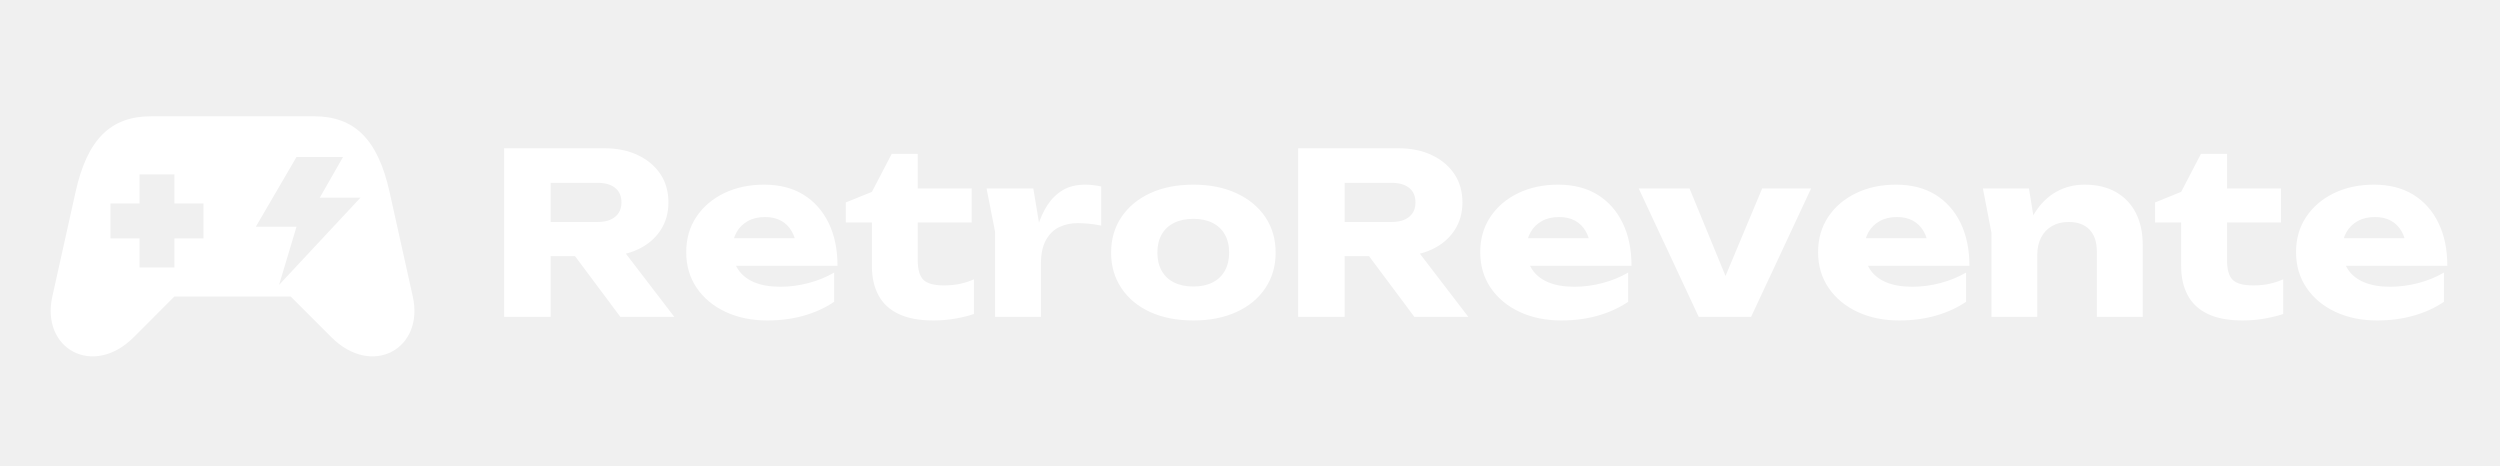
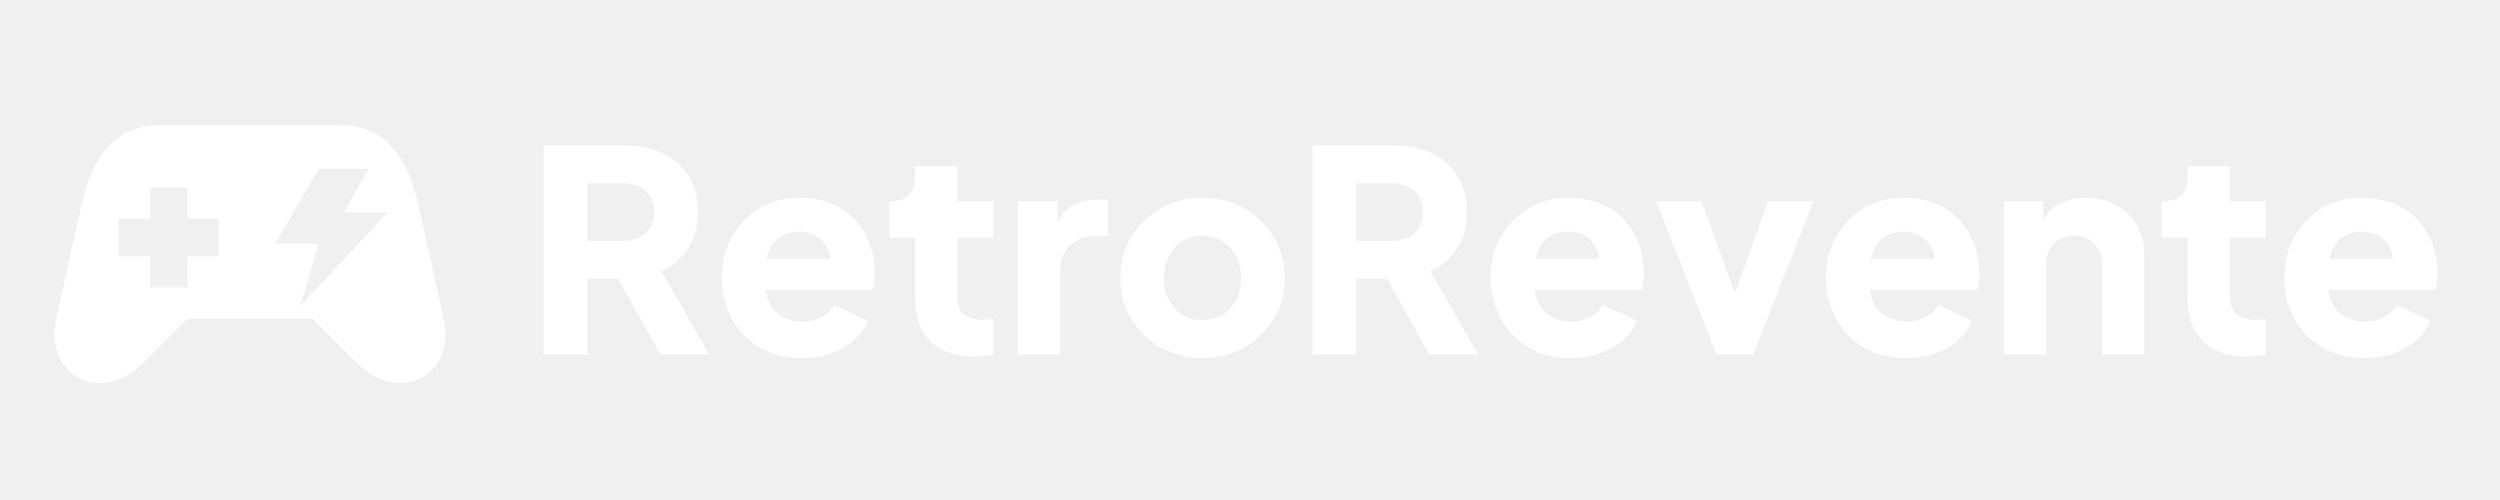
- <svg xmlns="http://www.w3.org/2000/svg" width="430" height="80" viewBox="0 0 430 80">
+ <svg xmlns="http://www.w3.org/2000/svg" width="400" height="80" viewBox="0 0 400 80">
  <path fill="#FFFFFF" fill-rule="evenodd" d="M 26 20 L 54 20 C 61 20 65 24 67 33 L 71 51 C 73 60 64 65 57 58 L 50 51 L 30 51 L 23 58 C 16 65 7 60 9 51 L 13 33 C 15 24 19 20 26 20 Z M 24 30 L 30 30 L 30 35 L 35 35 L 35 41 L 30 41 L 30 46 L 24 46 L 24 41 L 19 41 L 19 35 L 24 35 Z M 51 27 L 59 27 L 55 34 L 62 34 L 48 49 L 51 39 L 44 39 Z" />
-   <path fill="#FFFFFF" d="M92.24 38.18H102.79Q104.73 38.18 105.81 37.29Q106.89 36.4 106.89 34.82Q106.89 33.19 105.81 32.32Q104.73 31.45 102.79 31.45H91.11L94.71 27.63V54.5H86.71V25.5H103.91Q107.24 25.5 109.71 26.68Q112.19 27.86 113.58 29.93Q114.97 32 114.97 34.82Q114.97 37.56 113.58 39.65Q112.19 41.74 109.71 42.9Q107.24 44.06 103.91 44.06H92.24ZM96.57 40.93H105.58L115.98 54.5H106.7ZM131.99 55.12Q127.96 55.12 124.81 53.65Q121.66 52.18 119.84 49.53Q118.03 46.88 118.03 43.36Q118.03 39.92 119.77 37.31Q121.51 34.7 124.54 33.23Q127.58 31.76 131.41 31.76Q135.39 31.76 138.19 33.48Q140.99 35.21 142.52 38.34Q144.05 41.47 144.05 45.72H124.41V40.97H139.6L137.01 42.63Q136.86 40.93 136.16 39.75Q135.47 38.57 134.32 37.95Q133.18 37.33 131.6 37.33Q129.86 37.33 128.62 38.03Q127.38 38.72 126.69 39.94Q125.99 41.16 125.99 42.78Q125.99 44.87 126.94 46.32Q127.89 47.77 129.72 48.55Q131.56 49.32 134.23 49.32Q136.66 49.32 139.08 48.68Q141.5 48.04 143.47 46.88V51.91Q141.19 53.46 138.27 54.29Q135.35 55.12 131.99 55.12ZM145.48 38.26V34.82L149.97 33L153.37 26.47H157.85V32.42H167.13V38.26H157.85V44.76Q157.85 47.15 158.82 48.12Q159.79 49.09 162.34 49.09Q163.96 49.09 165.22 48.8Q166.48 48.51 167.52 48.04V54Q166.36 54.42 164.47 54.77Q162.57 55.12 160.56 55.12Q156.89 55.12 154.55 54Q152.21 52.88 151.09 50.77Q149.97 48.66 149.97 45.84V38.26ZM169.69 32.42H177.73L179.04 40.31V54.5H171.15V39.85ZM189.41 32.07V38.8Q188.25 38.57 187.22 38.47Q186.2 38.38 185.35 38.38Q183.64 38.38 182.21 39.05Q180.78 39.73 179.91 41.28Q179.04 42.82 179.04 45.41L177.53 43.56Q177.84 41.16 178.46 39.05Q179.08 36.95 180.14 35.3Q181.21 33.66 182.79 32.71Q184.38 31.76 186.66 31.76Q187.32 31.76 188.01 31.84Q188.71 31.92 189.41 32.07ZM205.26 55.12Q201.01 55.12 197.83 53.67Q194.66 52.22 192.89 49.57Q191.11 46.92 191.11 43.48Q191.11 39.96 192.89 37.33Q194.66 34.7 197.83 33.23Q201.01 31.76 205.26 31.76Q209.47 31.76 212.66 33.23Q215.85 34.7 217.63 37.33Q219.41 39.96 219.41 43.48Q219.41 46.92 217.63 49.57Q215.85 52.22 212.66 53.67Q209.47 55.12 205.26 55.12ZM205.26 49.28Q207.19 49.28 208.56 48.58Q209.94 47.89 210.67 46.57Q211.41 45.26 211.41 43.48Q211.41 41.62 210.67 40.33Q209.94 39.03 208.56 38.34Q207.19 37.64 205.26 37.64Q203.33 37.64 201.93 38.34Q200.54 39.03 199.81 40.33Q199.07 41.62 199.07 43.44Q199.07 45.26 199.81 46.57Q200.54 47.89 201.93 48.58Q203.33 49.28 205.26 49.28ZM228.81 38.18H239.36Q241.3 38.18 242.38 37.29Q243.46 36.4 243.46 34.82Q243.46 33.19 242.38 32.32Q241.3 31.45 239.36 31.45H227.69L231.28 27.63V54.5H223.28V25.5H240.48Q243.81 25.5 246.28 26.68Q248.76 27.86 250.15 29.93Q251.54 32 251.54 34.82Q251.54 37.56 250.15 39.65Q248.76 41.74 246.28 42.9Q243.81 44.06 240.48 44.06H228.81ZM233.14 40.93H242.15L252.55 54.5H243.27ZM268.56 55.12Q264.53 55.12 261.38 53.65Q258.23 52.18 256.41 49.53Q254.6 46.88 254.6 43.36Q254.6 39.92 256.34 37.31Q258.08 34.7 261.11 33.23Q264.15 31.76 267.98 31.76Q271.96 31.76 274.76 33.48Q277.57 35.21 279.09 38.34Q280.62 41.47 280.62 45.72H260.98V40.97H276.17L273.58 42.63Q273.43 40.93 272.73 39.75Q272.04 38.57 270.9 37.95Q269.75 37.33 268.17 37.33Q266.43 37.33 265.19 38.03Q263.95 38.72 263.26 39.94Q262.56 41.16 262.56 42.78Q262.56 44.87 263.51 46.32Q264.46 47.77 266.29 48.55Q268.13 49.32 270.8 49.32Q273.23 49.32 275.65 48.68Q278.07 48.04 280.04 46.88V51.91Q277.76 53.46 274.84 54.29Q271.92 55.12 268.56 55.12ZM298.14 50.75 295.43 50.71 303.09 32.42H311.51L301.19 54.5H292.18L281.86 32.42H290.6ZM326.67 55.12Q322.65 55.12 319.5 53.65Q316.35 52.18 314.53 49.53Q312.71 46.88 312.71 43.36Q312.71 39.92 314.45 37.31Q316.19 34.7 319.23 33.23Q322.26 31.76 326.09 31.76Q330.07 31.76 332.88 33.48Q335.68 35.21 337.21 38.34Q338.74 41.47 338.74 45.72H319.09V40.97H334.29L331.7 42.63Q331.54 40.93 330.85 39.75Q330.15 38.57 329.01 37.95Q327.87 37.33 326.29 37.33Q324.55 37.33 323.31 38.03Q322.07 38.72 321.37 39.94Q320.68 41.16 320.68 42.78Q320.68 44.87 321.63 46.32Q322.57 47.77 324.41 48.55Q326.25 49.32 328.91 49.32Q331.35 49.32 333.77 48.68Q336.18 48.04 338.16 46.88V51.91Q335.87 53.46 332.96 54.29Q330.04 55.12 326.67 55.12ZM341.06 32.42H348.98L350.41 41.24V54.5H342.53V40.04ZM358.53 31.76Q361.7 31.76 363.95 33.04Q366.19 34.32 367.37 36.64Q368.55 38.96 368.55 42.13V54.5H360.66V43.29Q360.66 40.81 359.4 39.5Q358.15 38.18 355.79 38.18Q354.16 38.18 352.95 38.88Q351.73 39.57 351.07 40.85Q350.41 42.13 350.41 43.87L347.98 42.59Q348.44 39.07 349.95 36.66Q351.46 34.24 353.66 33Q355.87 31.76 358.53 31.76ZM370.67 38.26V34.82L375.16 33L378.56 26.47H383.05V32.42H392.33V38.26H383.05V44.76Q383.05 47.15 384.01 48.12Q384.98 49.09 387.53 49.09Q389.16 49.09 390.41 48.8Q391.67 48.51 392.71 48.04V54Q391.55 54.42 389.66 54.77Q387.77 55.12 385.75 55.12Q382.08 55.12 379.74 54Q377.4 52.88 376.28 50.77Q375.16 48.66 375.16 45.84V38.26ZM408.88 55.12Q404.86 55.12 401.7 53.65Q398.55 52.18 396.74 49.53Q394.92 46.88 394.92 43.36Q394.92 39.92 396.66 37.31Q398.4 34.7 401.43 33.23Q404.47 31.76 408.3 31.76Q412.28 31.76 415.08 33.48Q417.89 35.21 419.41 38.34Q420.94 41.47 420.94 45.72H401.3V40.97H416.49L413.9 42.63Q413.75 40.93 413.05 39.75Q412.36 38.57 411.22 37.95Q410.08 37.33 408.49 37.33Q406.75 37.33 405.51 38.03Q404.28 38.72 403.58 39.94Q402.88 41.16 402.88 42.78Q402.88 44.87 403.83 46.32Q404.78 47.77 406.62 48.55Q408.45 49.32 411.12 49.32Q413.56 49.32 415.97 48.68Q418.39 48.04 420.36 46.88V51.91Q418.08 53.46 415.16 54.29Q412.24 55.12 408.88 55.12Z" />
+   <path fill="#FFFFFF" d="M86.97 56.75V23.25H99.78Q103.25 23.25 105.92 24.46Q108.6 25.68 110.13 28.06Q111.65 30.44 111.65 33.95Q111.65 37.37 110.08 39.78Q108.51 42.18 105.85 43.39L113.5 56.75H105.67L97.4 41.96L101.9 44.61H93.94V56.75ZM93.94 38.54H99.83Q101.31 38.54 102.39 37.95Q103.47 37.37 104.08 36.34Q104.68 35.3 104.68 33.95Q104.68 32.56 104.08 31.52Q103.47 30.49 102.39 29.91Q101.31 29.32 99.83 29.32H93.94ZM128.29 57.29Q124.38 57.29 121.5 55.56Q118.62 53.83 117.05 50.9Q115.48 47.98 115.48 44.43Q115.48 40.74 117.12 37.86Q118.76 34.99 121.55 33.32Q124.33 31.66 127.84 31.66Q130.77 31.66 133.01 32.58Q135.26 33.5 136.81 35.17Q138.36 36.83 139.17 39.01Q139.98 41.19 139.98 43.75Q139.98 44.47 139.92 45.17Q139.85 45.87 139.67 46.36H121.28V41.42H135.85L132.65 43.75Q133.1 41.82 132.61 40.31Q132.11 38.81 130.88 37.93Q129.64 37.05 127.84 37.05Q126.09 37.05 124.83 37.91Q123.57 38.76 122.94 40.43Q122.31 42.09 122.45 44.47Q122.27 46.54 122.94 48.12Q123.62 49.69 125.01 50.57Q126.4 51.44 128.38 51.44Q130.18 51.44 131.46 50.72Q132.74 50.01 133.46 48.75L138.86 51.31Q138.14 53.11 136.59 54.46Q135.04 55.81 132.92 56.55Q130.81 57.29 128.29 57.29ZM155.77 57.02Q151.31 57.02 148.86 54.61Q146.41 52.21 146.41 47.89V38.04H142.28V32.2H142.5Q144.39 32.2 145.4 31.25Q146.41 30.31 146.41 28.42V26.62H153.16V32.2H158.91V38.04H153.16V47.44Q153.16 48.7 153.61 49.53Q154.06 50.36 155 50.77Q155.95 51.17 157.34 51.17Q157.66 51.17 158.06 51.13Q158.46 51.08 158.91 51.04V56.75Q158.24 56.84 157.39 56.93Q156.53 57.02 155.77 57.02ZM162.87 56.75V32.2H169.17V38.09L168.72 37.23Q169.53 34.13 171.39 33.03Q173.26 31.93 175.82 31.93H177.26V37.77H175.15Q172.67 37.77 171.14 39.28Q169.62 40.79 169.62 43.53V56.75ZM192.41 57.29Q188.77 57.29 185.78 55.63Q182.79 53.96 181.02 51.06Q179.24 48.16 179.24 44.47Q179.24 40.74 181.02 37.86Q182.79 34.99 185.78 33.32Q188.77 31.66 192.41 31.66Q196.06 31.66 199.02 33.32Q201.99 34.99 203.77 37.86Q205.54 40.74 205.54 44.47Q205.54 48.16 203.77 51.06Q201.99 53.96 199.02 55.63Q196.06 57.29 192.41 57.29ZM192.41 51.22Q194.26 51.22 195.63 50.36Q197 49.51 197.79 47.98Q198.57 46.45 198.57 44.47Q198.57 42.5 197.79 40.99Q197 39.48 195.63 38.61Q194.26 37.73 192.41 37.73Q190.57 37.73 189.18 38.61Q187.78 39.48 187 40.99Q186.21 42.5 186.21 44.47Q186.21 46.45 187 47.98Q187.78 49.51 189.18 50.36Q190.57 51.22 192.41 51.22ZM210 56.75V23.25H222.81Q226.27 23.25 228.95 24.46Q231.62 25.68 233.15 28.06Q234.68 30.44 234.68 33.95Q234.68 37.37 233.11 39.78Q231.53 42.18 228.88 43.39L236.53 56.75H228.7L220.43 41.96L224.92 44.61H216.97V56.75ZM216.97 38.54H222.86Q224.34 38.54 225.42 37.95Q226.5 37.37 227.11 36.34Q227.71 35.3 227.71 33.95Q227.71 32.56 227.11 31.52Q226.5 30.49 225.42 29.91Q224.34 29.32 222.86 29.32H216.97ZM251.32 57.29Q247.41 57.29 244.53 55.56Q241.65 53.83 240.08 50.9Q238.5 47.98 238.5 44.43Q238.5 40.74 240.15 37.86Q241.79 34.99 244.58 33.32Q247.36 31.66 250.87 31.66Q253.79 31.66 256.04 32.58Q258.29 33.5 259.84 35.17Q261.39 36.83 262.2 39.01Q263.01 41.19 263.01 43.75Q263.01 44.47 262.94 45.17Q262.88 45.87 262.7 46.36H244.31V41.42H258.87L255.68 43.75Q256.13 41.82 255.64 40.31Q255.14 38.81 253.91 37.93Q252.67 37.05 250.87 37.05Q249.12 37.05 247.86 37.91Q246.6 38.76 245.97 40.43Q245.34 42.09 245.47 44.47Q245.29 46.54 245.97 48.12Q246.64 49.69 248.04 50.57Q249.43 51.44 251.41 51.44Q253.21 51.44 254.49 50.72Q255.77 50.01 256.49 48.75L261.89 51.31Q261.17 53.11 259.62 54.46Q258.07 55.81 255.95 56.55Q253.84 57.29 251.32 57.29ZM274.66 56.75 264.99 32.2H272.27L278.97 50.77H276.19L282.89 32.2H290.17L280.5 56.75ZM304.97 57.29Q301.05 57.29 298.18 55.56Q295.3 53.83 293.72 50.9Q292.15 47.98 292.15 44.43Q292.15 40.74 293.79 37.86Q295.43 34.99 298.22 33.32Q301.01 31.66 304.52 31.66Q307.44 31.66 309.69 32.58Q311.93 33.5 313.49 35.17Q315.04 36.83 315.85 39.01Q316.66 41.19 316.66 43.75Q316.66 44.47 316.59 45.17Q316.52 45.87 316.34 46.36H297.95V41.42H312.52L309.33 43.75Q309.78 41.82 309.28 40.31Q308.79 38.81 307.55 37.93Q306.31 37.05 304.52 37.05Q302.76 37.05 301.5 37.91Q300.24 38.76 299.61 40.43Q298.98 42.09 299.12 44.47Q298.94 46.54 299.61 48.12Q300.29 49.69 301.68 50.57Q303.08 51.44 305.06 51.44Q306.85 51.44 308.14 50.72Q309.42 50.01 310.14 48.75L315.53 51.31Q314.81 53.11 313.26 54.46Q311.71 55.81 309.6 56.55Q307.48 57.29 304.97 57.29ZM320.61 56.75V32.2H326.91V37.05L326.55 35.98Q327.4 33.77 329.31 32.72Q331.23 31.66 333.79 31.66Q336.58 31.66 338.67 32.83Q340.76 34 341.93 36.09Q343.1 38.18 343.1 40.97V56.75H336.35V42.41Q336.35 40.97 335.79 39.93Q335.23 38.9 334.22 38.31Q333.2 37.73 331.86 37.73Q330.55 37.73 329.52 38.31Q328.48 38.9 327.92 39.93Q327.36 40.97 327.36 42.41V56.75ZM359.37 57.02Q354.92 57.02 352.47 54.61Q350.02 52.21 350.02 47.89V38.04H345.88V32.2H346.11Q348 32.2 349.01 31.25Q350.02 30.31 350.02 28.42V26.62H356.77V32.2H362.52V38.04H356.77V47.44Q356.77 48.7 357.22 49.53Q357.67 50.36 358.61 50.77Q359.55 51.17 360.95 51.17Q361.26 51.17 361.67 51.13Q362.07 51.08 362.52 51.04V56.75Q361.85 56.84 360.99 56.93Q360.14 57.02 359.37 57.02ZM378.31 57.29Q374.39 57.29 371.52 55.56Q368.64 53.83 367.06 50.9Q365.49 47.98 365.49 44.43Q365.49 40.74 367.13 37.86Q368.77 34.99 371.56 33.32Q374.35 31.66 377.86 31.66Q380.78 31.66 383.03 32.58Q385.28 33.5 386.83 35.17Q388.38 36.83 389.19 39.01Q390 41.19 390 43.75Q390 44.47 389.93 45.17Q389.86 45.87 389.68 46.36H371.29V41.42H385.86L382.67 43.75Q383.12 41.82 382.62 40.31Q382.13 38.81 380.89 37.93Q379.65 37.05 377.86 37.05Q376.1 37.05 374.84 37.91Q373.58 38.76 372.95 40.43Q372.32 42.09 372.46 44.47Q372.28 46.54 372.95 48.12Q373.63 49.69 375.02 50.57Q376.42 51.44 378.4 51.44Q380.19 51.44 381.48 50.72Q382.76 50.01 383.48 48.75L388.87 51.31Q388.15 53.11 386.6 54.46Q385.05 55.81 382.94 56.55Q380.82 57.29 378.31 57.29Z" />
</svg>
